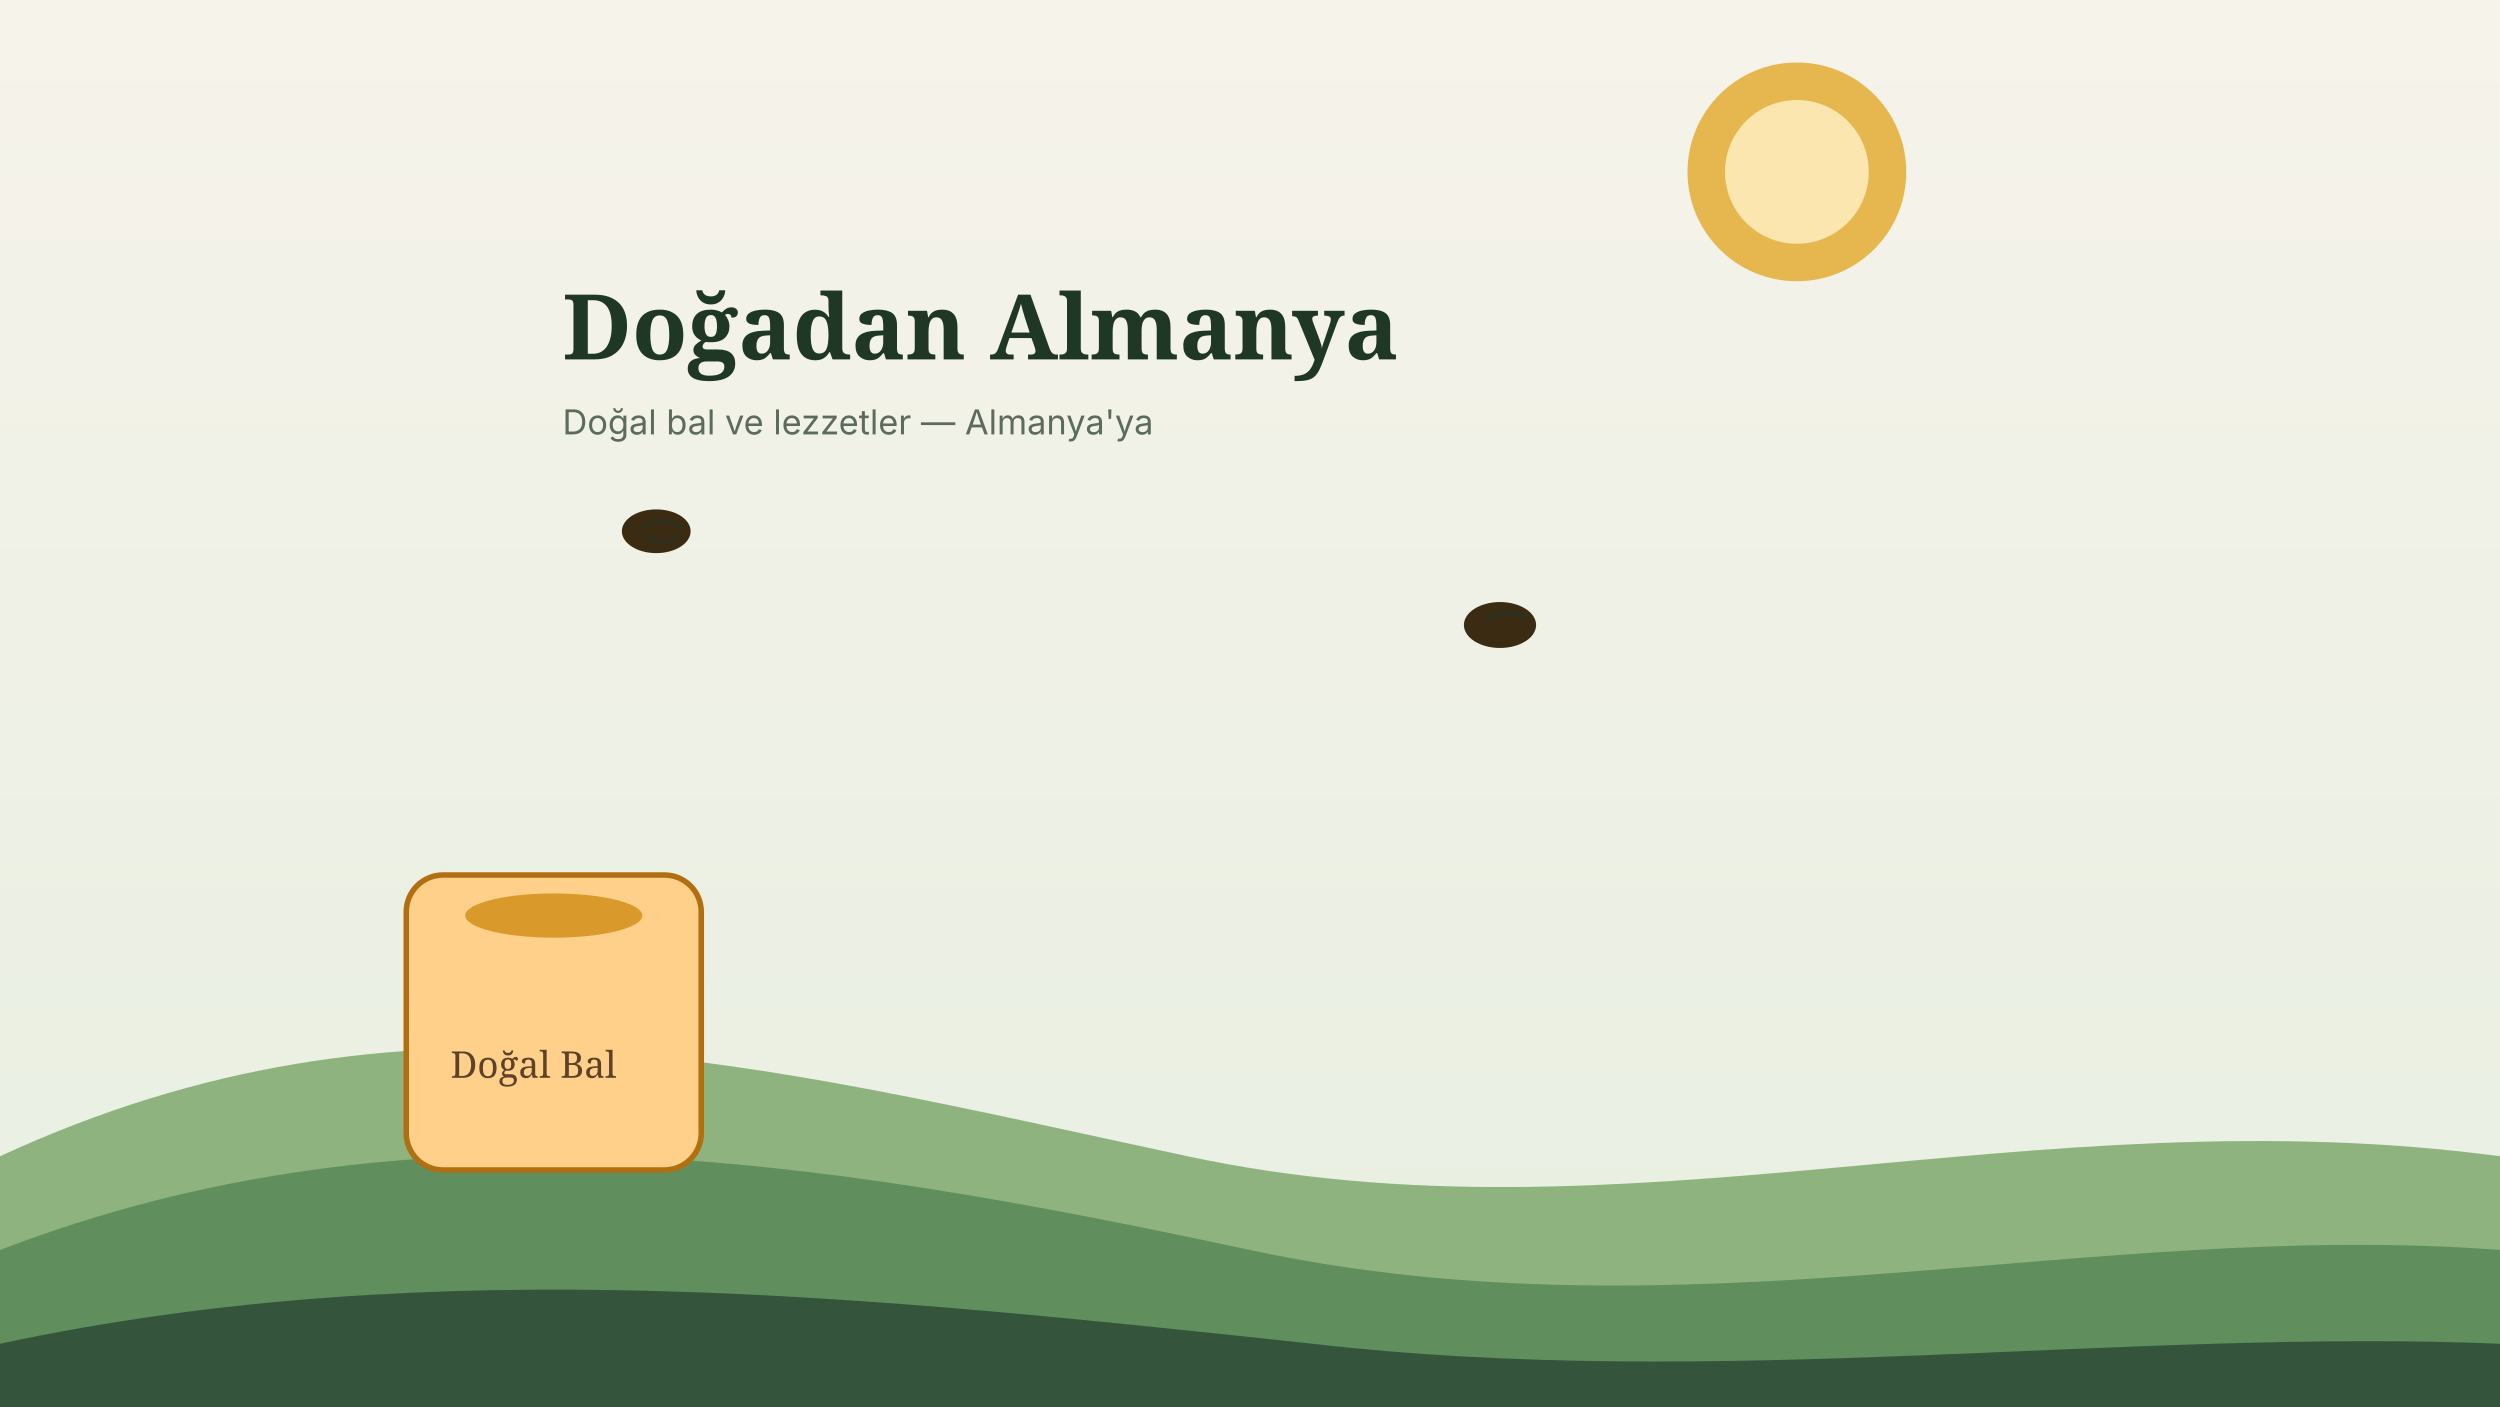
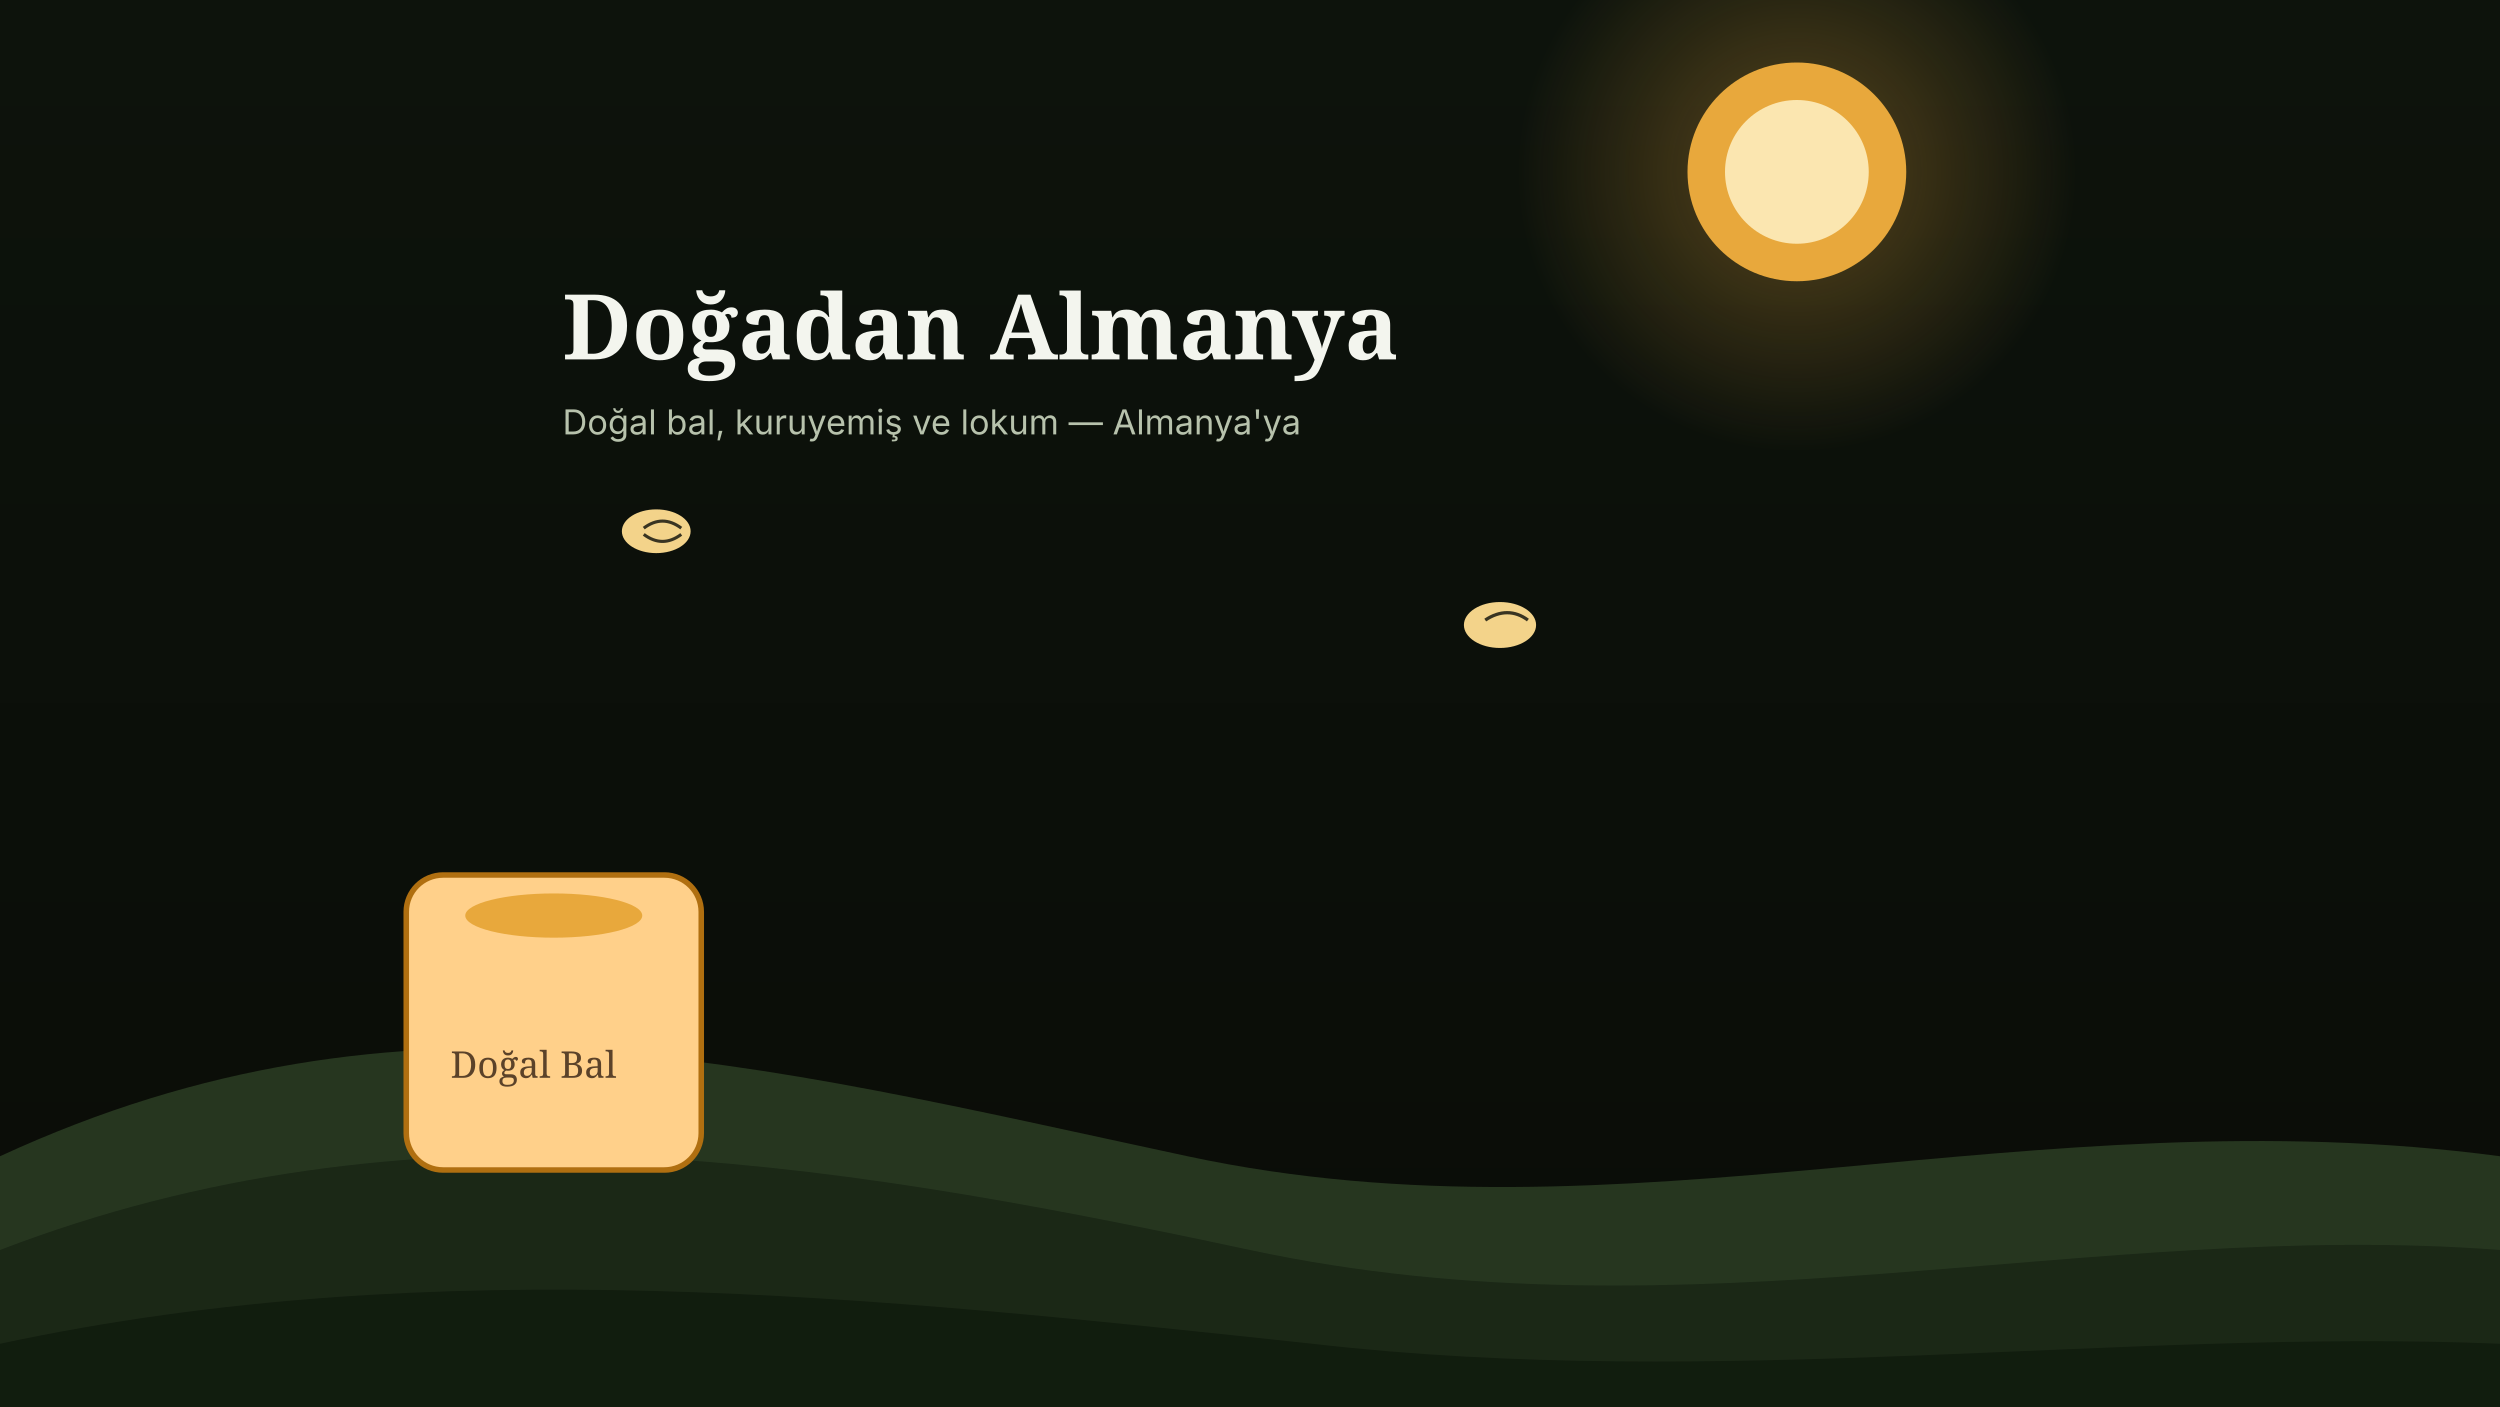
<svg xmlns="http://www.w3.org/2000/svg" viewBox="0 0 1600 900">
  <defs>
    <linearGradient id="sky" x1="0" x2="0" y1="0" y2="1">
-       <stop offset="0" stop-color="#f6f3ea" />
-       <stop offset="1" stop-color="#e7efe1" />
+       <stop offset="0" stop-color="#0d130c" />
+       <stop offset="1" stop-color="#0a0c07" />
    </linearGradient>
+     <radialGradient id="glow" cx="0.5" cy="0.5" r="0.5">
+       <stop offset="0" stop-color="#e8a83c" stop-opacity="0.35" />
+       <stop offset="1" stop-color="#e8a83c" stop-opacity="0" />
+     </radialGradient>
  </defs>
  <rect width="1600" height="900" fill="url(#sky)" />
+   <circle cx="1150" cy="110" r="180" fill="url(#glow)" />
  <g transform="translate(1150,110)">
-     <circle r="70" fill="#e7b74f" />
+     <circle r="70" fill="#e8a83c" />
    <circle r="46" fill="#fbe6b0" />
  </g>
  <g transform="translate(0,260)">
-     <path d="M0,480 C260,360 480,420 760,480 C1040,540 1300,440 1600,480 L1600,900 L0,900 Z" fill="#8fb37e" />
-     <path d="M0,540 C260,440 520,480 800,540 C1080,600 1340,520 1600,540 L1600,900 L0,900 Z" fill="#5c8a5a" opacity="0.9" />
-     <path d="M0,600 C280,540 560,570 840,600 C1100,630 1360,590 1600,600 L1600,900 L0,900 Z" fill="#2f4f38" opacity="0.9" />
+     <path d="M0,480 C260,360 480,420 760,480 C1040,540 1300,440 1600,480 L1600,900 L0,900 Z" fill="#26361f" />
+     <path d="M0,540 C260,440 520,480 800,540 C1080,600 1340,520 1600,540 L1600,900 L0,900 Z" fill="#1a2716" opacity="0.95" />
+     <path d="M0,600 C280,540 560,570 840,600 C1100,630 1360,590 1600,600 L1600,900 L0,900 Z" fill="#111c0e" opacity="0.95" />
  </g>
  <g transform="translate(420,340)">
-     <ellipse cx="0" cy="0" rx="22" ry="14" fill="#3a2b12" />
-     <path d="M-8,-2 C0,-8 8,-8 16,-2" stroke="#233326" stroke-width="2" fill="none" opacity="0.7" />
-     <path d="M-8,2 C0,8 8,8 16,2" stroke="#233326" stroke-width="2" fill="none" opacity="0.7" />
+     <ellipse cx="0" cy="0" rx="22" ry="14" fill="#f3d38a" />
+     <path d="M-8,-2 C0,-8 8,-8 16,-2" stroke="#0a0c07" stroke-width="2" fill="none" opacity="0.8" />
+     <path d="M-8,2 C0,8 8,8 16,2" stroke="#0a0c07" stroke-width="2" fill="none" opacity="0.8" />
  </g>
  <g transform="translate(960,400) scale(1.05)">
-     <ellipse cx="0" cy="0" rx="22" ry="14" fill="#3a2b12" />
-     <path d="M-9,-3 C0,-9 9,-9 17,-3" stroke="#233326" stroke-width="2" fill="none" opacity="0.7" />
+     <ellipse cx="0" cy="0" rx="22" ry="14" fill="#f3d38a" />
+     <path d="M-9,-3 C0,-9 9,-9 17,-3" stroke="#0a0c07" stroke-width="2" fill="none" opacity="0.8" />
  </g>
  <g transform="translate(260,560) scale(1.18)">
    <rect x="0" y="0" width="160" height="160" rx="20" fill="#ffd08a" stroke="#b06f10" stroke-width="3" />
-     <ellipse cx="80" cy="22" rx="48" ry="12" fill="#d99a2b" />
+     <ellipse cx="80" cy="22" rx="48" ry="12" fill="#e8a83c" />
    <text x="24" y="110" font-family="Merriweather, serif" font-size="20" fill="#5b4229">Doğal Bal</text>
  </g>
-   <text x="360" y="230" font-family="Merriweather, serif" font-size="58" font-weight="900" fill="#1f3826">Doğadan Almanya</text>
-   <text x="360" y="278" font-family="Inter, sans-serif" font-size="22" fill="#5c6b5e">Doğal bal ve lezzetler — Almanya'ya</text>
+   <text x="360" y="230" font-family="Merriweather, serif" font-size="58" font-weight="900" fill="#f3f5ee">Doğadan Almanya</text>
+   <text x="360" y="278" font-family="Inter, sans-serif" font-size="22" fill="#b7c2ac">Doğal bal, kuruyemiş ve lokum — Almanya'ya</text>
</svg>
